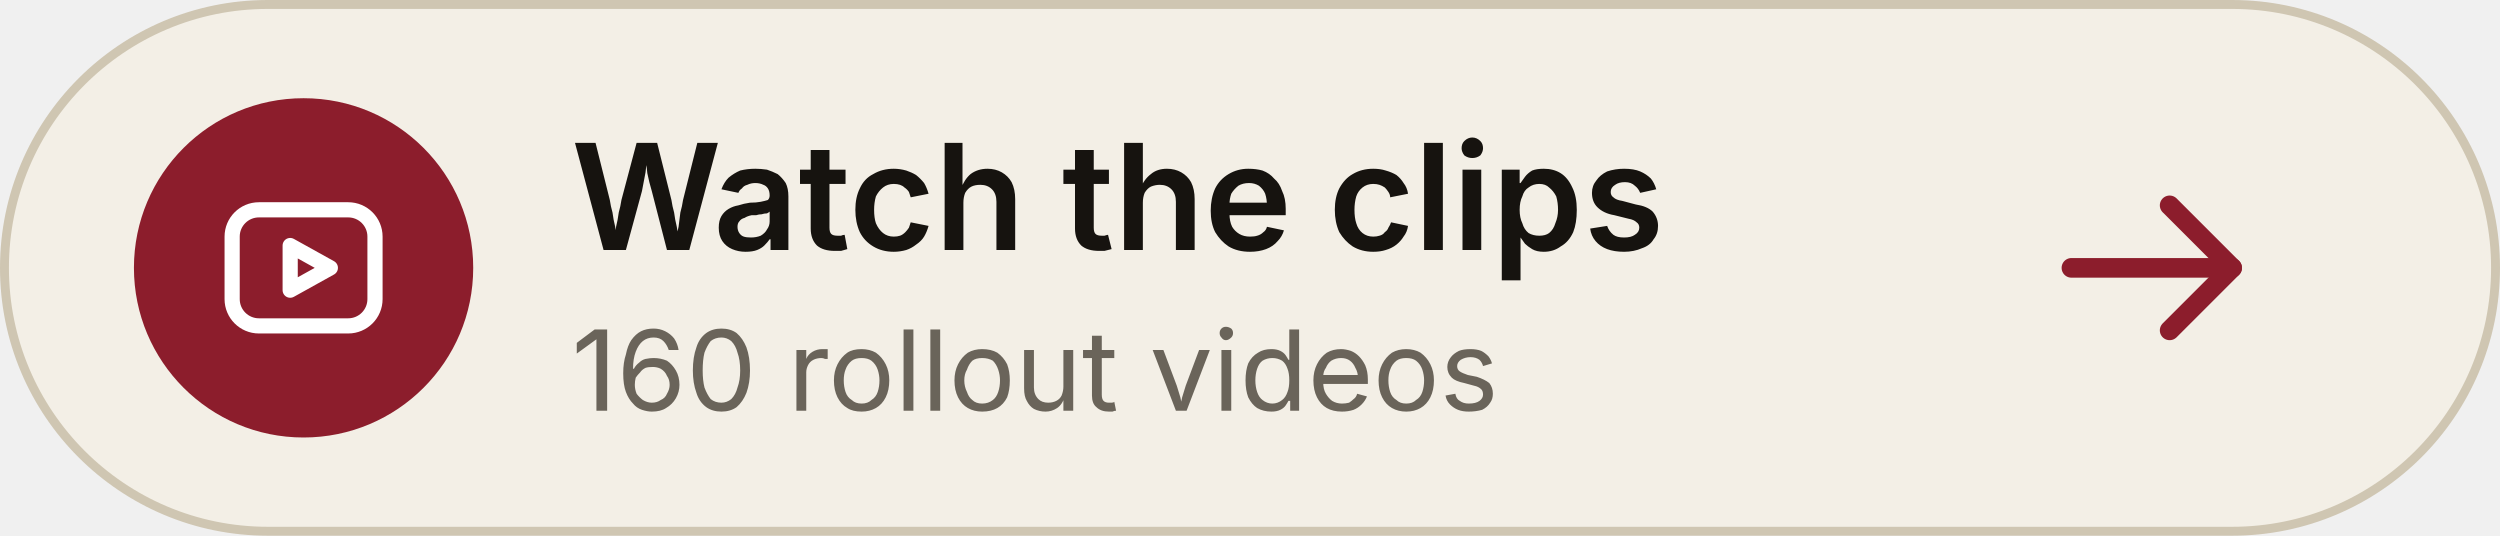
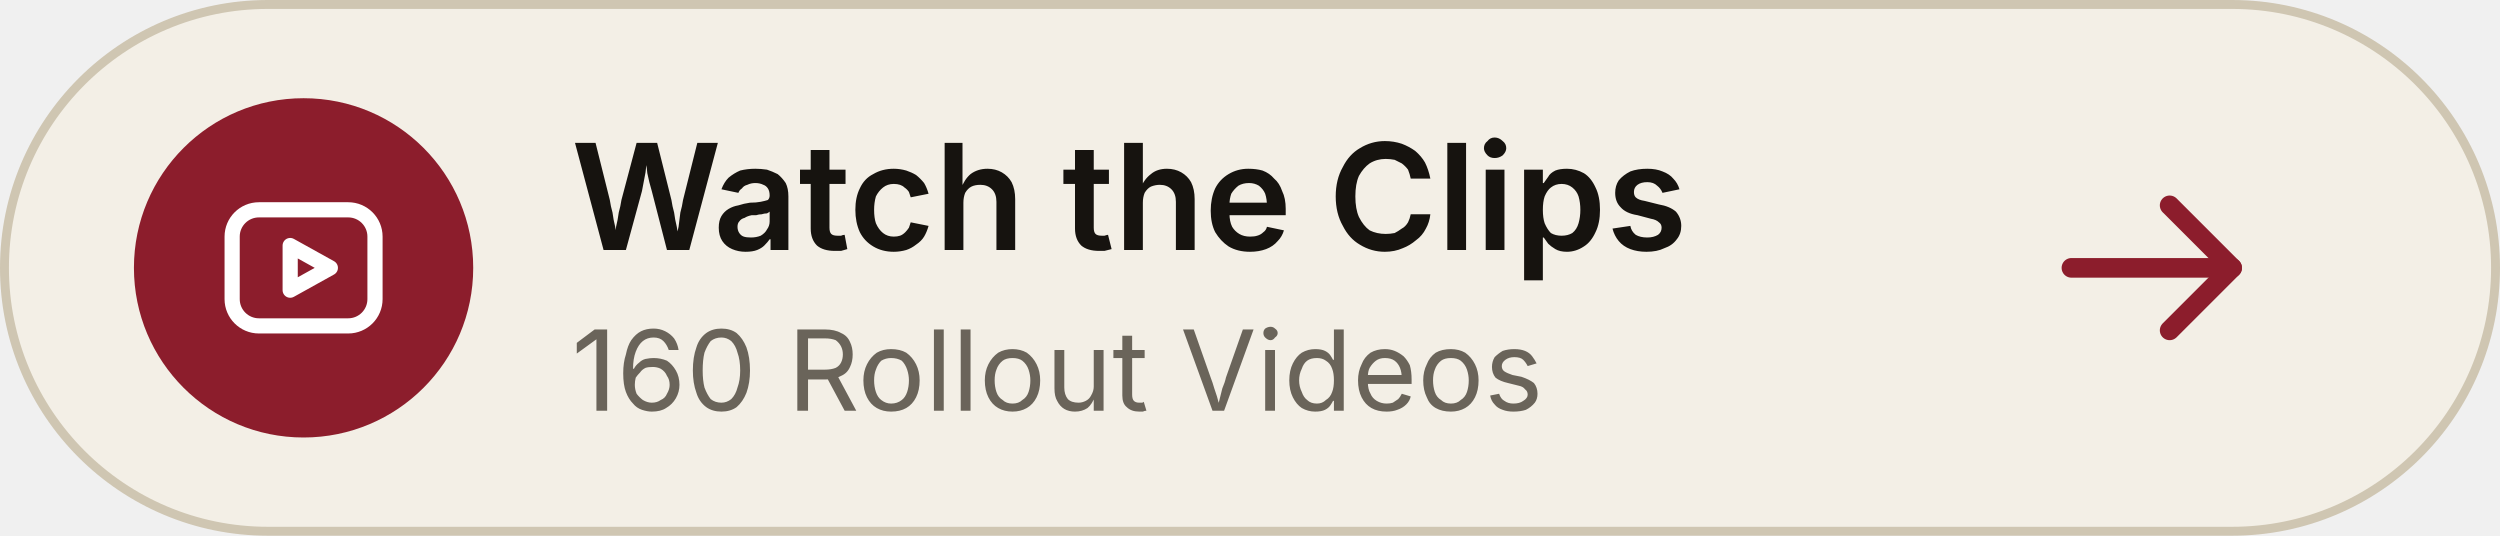
- <svg xmlns="http://www.w3.org/2000/svg" width="280" height="60" viewBox="0 0 280 60" role="img" aria-label="Watch the clips: 160 rollout videos">
+ <svg xmlns="http://www.w3.org/2000/svg" width="280" height="60" viewBox="0 0 280 60" role="img" aria-label="Watch the Clips: 160 Rollout Videos">
  <style>.nudge{animation:nudge 2.6s ease-in-out infinite}@keyframes nudge{0%,100%{transform:translateX(0)}50%{transform:translateX(4px)}}@media (prefers-reduced-motion:reduce){.nudge{animation:none}}</style>
  <rect x=".5" y=".5" width="279" height="59" rx="29.5" fill="#F3EFE6" stroke="#CFC6B2" />
  <circle cx="34" cy="30" r="19" fill="#8C1D2C" />
  <g transform="translate(22 18)" fill="none" stroke="#FFFFFF" stroke-width="1.7" stroke-linecap="round" stroke-linejoin="round">
    <rect x="4" y="5.5" width="16" height="13" rx="3" />
    <path d="M10.5 9.5L15 12L10.5 14.5Z" />
  </g>
-   <path d="M67.6 28 64.4 16H66.7L68.3 22.4Q68.4 23.1 68.6 23.8Q68.7 24.6 68.9 25.4Q69 26.2 69.1 26.9H68.8Q68.9 26.2 69 25.4Q69.2 24.6 69.3 23.8Q69.5 23.1 69.6 22.4L71.3 16H73.6L75.2 22.4Q75.3 23.1 75.5 23.8Q75.6 24.6 75.8 25.4Q75.9 26.2 76.1 26.9H75.7Q75.8 26.2 76 25.4Q76.1 24.6 76.2 23.8Q76.4 23.1 76.5 22.4L78.1 16H80.4L77.2 28H74.7L73 21.4Q72.7 20.4 72.5 19.4Q72.4 18.3 72.2 17H72.7Q72.4 18.2 72.3 19.3Q72.1 20.4 71.9 21.4L70.1 28Z M83.5 28.2Q82.7 28.2 82 27.9Q81.3 27.6 80.9 27Q80.5 26.4 80.5 25.5Q80.5 24.7 80.8 24.2Q81.1 23.7 81.6 23.4Q82.1 23.1 82.7 23Q83.3 22.8 84 22.7Q84.7 22.7 85.2 22.6Q85.7 22.5 86 22.4Q86.2 22.2 86.2 21.9V21.9Q86.2 21.4 86 21.1Q85.8 20.8 85.5 20.7Q85.1 20.5 84.6 20.5Q84.1 20.5 83.7 20.7Q83.3 20.8 83.1 21.1Q82.8 21.3 82.7 21.6L80.8 21.2Q81.1 20.4 81.6 19.9Q82.2 19.4 82.9 19.1Q83.7 18.9 84.6 18.9Q85.2 18.9 85.9 19Q86.5 19.2 87.1 19.5Q87.6 19.9 88 20.5Q88.3 21.1 88.3 22V28H86.3V26.8H86.2Q86 27.1 85.6 27.5Q85.3 27.8 84.8 28Q84.3 28.2 83.5 28.2ZM84.1 26.6Q84.7 26.6 85.2 26.4Q85.7 26.1 85.9 25.7Q86.2 25.3 86.2 24.8V23.7Q86.1 23.8 85.9 23.9Q85.6 23.9 85.3 24Q85 24 84.7 24.1Q84.4 24.1 84.2 24.1Q83.7 24.2 83.4 24.4Q83 24.5 82.8 24.8Q82.6 25 82.6 25.4Q82.6 25.8 82.8 26.1Q83 26.4 83.3 26.5Q83.6 26.6 84.1 26.6Z M94.7 19V20.6H89.6V19ZM90.8 16.8H92.9V25.5Q92.9 26 93.1 26.2Q93.3 26.4 93.8 26.4Q94 26.4 94.2 26.4Q94.4 26.3 94.6 26.3L94.9 27.9Q94.6 28 94.2 28.1Q93.9 28.1 93.5 28.1Q92.2 28.1 91.5 27.5Q90.8 26.8 90.8 25.6Z M100.1 28.2Q98.8 28.2 97.8 27.6Q96.8 27 96.3 26Q95.8 24.9 95.8 23.5Q95.8 22.1 96.3 21.1Q96.8 20 97.8 19.5Q98.8 18.9 100.1 18.9Q100.8 18.9 101.5 19.1Q102.1 19.3 102.6 19.6Q103.1 20 103.5 20.5Q103.8 21 104 21.7L102 22.1Q101.9 21.8 101.8 21.5Q101.6 21.2 101.3 21Q101.1 20.8 100.8 20.7Q100.5 20.6 100.1 20.6Q99.4 20.6 98.9 21Q98.4 21.4 98.1 22Q97.9 22.7 97.9 23.5Q97.9 24.4 98.1 25Q98.4 25.7 98.9 26.1Q99.4 26.5 100.1 26.5Q100.5 26.5 100.8 26.4Q101.1 26.3 101.4 26Q101.6 25.8 101.8 25.5Q101.9 25.2 102 24.9L104 25.3Q103.8 26 103.5 26.5Q103.2 27 102.6 27.4Q102.1 27.8 101.5 28Q100.8 28.2 100.1 28.2Z M107.9 22.7V28H105.8V16H107.8V21.2H107.6Q108 20.1 108.7 19.5Q109.5 18.9 110.6 18.9Q111.5 18.9 112.2 19.3Q112.9 19.7 113.3 20.4Q113.7 21.2 113.7 22.3V28H111.6V22.6Q111.6 21.7 111.1 21.2Q110.6 20.7 109.8 20.7Q109.2 20.7 108.8 20.9Q108.4 21.1 108.1 21.6Q107.9 22.1 107.9 22.7Z M124.2 19V20.6H119.1V19ZM120.4 16.8H122.5V25.5Q122.5 26 122.7 26.2Q122.9 26.4 123.4 26.4Q123.5 26.4 123.7 26.4Q124 26.3 124.1 26.3L124.5 27.9Q124.1 28 123.7 28.1Q123.4 28.1 123.1 28.1Q121.8 28.1 121.1 27.5Q120.4 26.8 120.4 25.6Z M128 22.7V28H125.9V16H128V21.2H127.7Q128.1 20.1 128.9 19.5Q129.6 18.9 130.7 18.9Q131.6 18.9 132.3 19.3Q133 19.7 133.4 20.4Q133.8 21.2 133.8 22.3V28H131.7V22.6Q131.7 21.7 131.2 21.2Q130.7 20.7 129.9 20.7Q129.4 20.7 128.9 20.9Q128.5 21.1 128.2 21.6Q128 22.1 128 22.7Z M140 28.2Q138.6 28.2 137.6 27.6Q136.7 27 136.1 26Q135.6 25 135.6 23.6Q135.6 22.2 136.1 21.1Q136.6 20.1 137.6 19.5Q138.6 18.9 139.8 18.9Q140.7 18.9 141.4 19.1Q142.2 19.4 142.7 20Q143.3 20.5 143.6 21.4Q144 22.2 144 23.4V24.1H136.6V22.7H142.9L141.9 23.1Q141.9 22.3 141.7 21.7Q141.5 21.2 141 20.8Q140.5 20.5 139.9 20.5Q139.2 20.5 138.7 20.8Q138.2 21.2 137.9 21.7Q137.7 22.3 137.7 22.9V23.9Q137.7 24.8 138 25.4Q138.3 25.9 138.8 26.2Q139.3 26.5 140 26.5Q140.5 26.5 140.8 26.4Q141.2 26.3 141.5 26Q141.8 25.8 141.9 25.4L143.8 25.8Q143.6 26.5 143.1 27Q142.6 27.6 141.8 27.9Q141 28.2 140 28.2Z M153.8 28.2Q152.5 28.2 151.5 27.6Q150.6 27 150 26Q149.5 24.9 149.5 23.5Q149.5 22.1 150 21.1Q150.6 20 151.5 19.5Q152.5 18.9 153.8 18.9Q154.6 18.9 155.2 19.1Q155.9 19.3 156.4 19.6Q156.9 20 157.2 20.5Q157.6 21 157.7 21.7L155.7 22.1Q155.7 21.8 155.5 21.5Q155.3 21.2 155.1 21Q154.8 20.8 154.5 20.7Q154.2 20.6 153.8 20.6Q153.1 20.6 152.6 21Q152.1 21.4 151.9 22Q151.7 22.7 151.7 23.5Q151.7 24.4 151.9 25Q152.1 25.7 152.6 26.1Q153.1 26.5 153.8 26.5Q154.2 26.5 154.5 26.4Q154.9 26.3 155.1 26Q155.4 25.8 155.5 25.5Q155.7 25.2 155.8 24.9L157.7 25.3Q157.6 26 157.2 26.5Q156.9 27 156.4 27.4Q155.9 27.8 155.2 28Q154.6 28.2 153.8 28.2Z M161.6 16V28H159.5V16Z M163.8 28V19H165.9V28ZM164.9 17.7Q164.4 17.7 164 17.4Q163.7 17 163.7 16.6Q163.7 16.1 164 15.8Q164.4 15.4 164.9 15.4Q165.4 15.4 165.8 15.8Q166.1 16.1 166.1 16.6Q166.1 17 165.8 17.4Q165.4 17.7 164.9 17.7Z M168.2 31.4V19H170.2V20.5H170.3Q170.5 20.2 170.8 19.8Q171.1 19.4 171.6 19.1Q172.1 18.9 172.9 18.9Q174 18.9 174.8 19.4Q175.6 19.9 176.1 21Q176.6 22 176.6 23.5Q176.6 25 176.2 26Q175.7 27.1 174.8 27.6Q174 28.2 172.9 28.2Q172.1 28.2 171.6 27.9Q171.1 27.6 170.8 27.3Q170.5 26.9 170.3 26.6H170.3V31.4ZM172.4 26.4Q173.1 26.4 173.5 26.1Q174 25.7 174.2 25Q174.5 24.3 174.5 23.5Q174.5 22.7 174.3 22Q174 21.4 173.5 21Q173.1 20.6 172.4 20.6Q171.7 20.6 171.2 21Q170.7 21.3 170.5 22Q170.2 22.6 170.2 23.5Q170.2 24.4 170.5 25Q170.7 25.7 171.2 26.1Q171.7 26.4 172.4 26.4Z M181.9 28.2Q180.8 28.2 180 27.9Q179.2 27.6 178.7 27Q178.2 26.4 178.1 25.6L180 25.3Q180.2 25.9 180.7 26.3Q181.1 26.6 181.9 26.6Q182.7 26.6 183.1 26.3Q183.6 26 183.6 25.5Q183.6 25.1 183.3 24.9Q183 24.6 182.4 24.5L180.8 24.1Q179.6 23.9 178.9 23.2Q178.3 22.6 178.3 21.6Q178.3 20.8 178.8 20.2Q179.2 19.6 180 19.2Q180.9 18.9 181.9 18.9Q183 18.9 183.7 19.2Q184.4 19.5 184.9 20Q185.3 20.5 185.5 21.2L183.7 21.6Q183.5 21.1 183.1 20.8Q182.7 20.4 182 20.4Q181.3 20.4 180.9 20.7Q180.4 21 180.4 21.5Q180.4 21.9 180.7 22.1Q181 22.4 181.7 22.5L183.2 22.9Q184.5 23.1 185.1 23.7Q185.7 24.4 185.7 25.3Q185.7 26.2 185.2 26.8Q184.8 27.5 183.9 27.8Q183 28.2 181.9 28.2Z" fill="#16130F" />
-   <path d="M68 36.9V46H66.8V38H66.8L64.6 39.6V38.4L66.6 36.9Z M73 46.1Q72.5 46.1 71.9 45.9Q71.3 45.7 70.9 45.2Q70.4 44.7 70.1 43.9Q69.8 43.1 69.8 41.8Q69.8 40.6 70.1 39.7Q70.3 38.7 70.7 38.1Q71.2 37.4 71.8 37.1Q72.4 36.8 73.2 36.8Q73.9 36.8 74.5 37.1Q75.1 37.4 75.5 37.9Q75.9 38.5 76 39.2H74.9Q74.7 38.6 74.3 38.2Q73.9 37.8 73.2 37.8Q72.5 37.8 72 38.2Q71.5 38.6 71.2 39.4Q70.9 40.2 70.9 41.3H71Q71.2 40.9 71.6 40.6Q71.9 40.3 72.3 40.2Q72.8 40.1 73.2 40.1Q74 40.1 74.7 40.4Q75.3 40.8 75.7 41.5Q76.1 42.2 76.1 43.1Q76.1 43.9 75.7 44.6Q75.3 45.3 74.6 45.7Q74 46.1 73 46.1ZM73 45.1Q73.6 45.1 74 44.8Q74.5 44.6 74.7 44.1Q75 43.6 75 43.1Q75 42.5 74.7 42.1Q74.5 41.6 74 41.3Q73.6 41.1 73.1 41.1Q72.6 41.1 72.3 41.2Q71.9 41.4 71.7 41.7Q71.4 42 71.2 42.3Q71.1 42.7 71.1 43.1Q71.1 43.6 71.3 44.1Q71.6 44.5 72 44.8Q72.5 45.1 73 45.1Z M80.8 46.1Q79.8 46.1 79.1 45.6Q78.3 45 78 44Q77.6 42.9 77.6 41.5Q77.6 40 78 38.9Q78.3 37.9 79.1 37.3Q79.8 36.8 80.8 36.8Q81.8 36.8 82.5 37.3Q83.2 37.9 83.6 38.9Q84 40 84 41.5Q84 42.9 83.6 44Q83.2 45 82.5 45.6Q81.8 46.1 80.8 46.1ZM80.8 45.1Q81.4 45.1 81.9 44.7Q82.4 44.2 82.6 43.4Q82.9 42.6 82.9 41.5Q82.9 40.3 82.6 39.5Q82.4 38.7 81.9 38.2Q81.4 37.8 80.8 37.8Q80.1 37.8 79.6 38.2Q79.2 38.7 78.9 39.5Q78.7 40.3 78.7 41.5Q78.7 42.6 78.9 43.4Q79.2 44.2 79.6 44.7Q80.1 45.1 80.8 45.1Z M89.2 46V39.2H90.3V40.2H90.3Q90.5 39.7 91 39.4Q91.5 39.1 92.1 39.1Q92.2 39.1 92.4 39.1Q92.6 39.1 92.7 39.1V40.2Q92.6 40.2 92.4 40.2Q92.2 40.1 92 40.1Q91.5 40.1 91.1 40.3Q90.7 40.5 90.5 40.9Q90.3 41.3 90.3 41.7V46Z M96.5 46.1Q95.5 46.1 94.9 45.7Q94.2 45.3 93.8 44.5Q93.4 43.7 93.4 42.6Q93.4 41.6 93.8 40.8Q94.2 40 94.9 39.5Q95.5 39.1 96.5 39.1Q97.4 39.1 98.1 39.5Q98.8 40 99.2 40.8Q99.6 41.6 99.6 42.6Q99.6 43.7 99.2 44.5Q98.8 45.3 98.1 45.7Q97.4 46.1 96.5 46.1ZM96.5 45.2Q97.2 45.2 97.6 44.8Q98.1 44.5 98.3 43.9Q98.5 43.3 98.5 42.6Q98.5 42 98.3 41.4Q98.1 40.8 97.6 40.4Q97.2 40.1 96.5 40.1Q95.8 40.1 95.4 40.4Q94.9 40.8 94.7 41.4Q94.5 41.9 94.5 42.6Q94.5 43.3 94.7 43.9Q94.9 44.5 95.4 44.8Q95.8 45.2 96.5 45.2Z M102.3 36.9V46H101.2V36.9Z M105.3 36.9V46H104.2V36.9Z M110 46.1Q109.1 46.1 108.4 45.7Q107.7 45.3 107.3 44.5Q106.9 43.7 106.9 42.6Q106.9 41.6 107.3 40.8Q107.7 40 108.4 39.5Q109.1 39.1 110 39.1Q111 39.1 111.7 39.5Q112.4 40 112.8 40.8Q113.1 41.6 113.1 42.6Q113.1 43.7 112.8 44.5Q112.4 45.3 111.7 45.7Q111 46.1 110 46.1ZM110 45.2Q110.7 45.2 111.2 44.8Q111.6 44.5 111.8 43.9Q112 43.3 112 42.6Q112 42 111.8 41.4Q111.6 40.8 111.2 40.4Q110.7 40.1 110 40.1Q109.3 40.1 108.9 40.4Q108.5 40.8 108.3 41.4Q108 41.9 108 42.6Q108 43.3 108.3 43.9Q108.5 44.5 108.9 44.8Q109.3 45.2 110 45.2Z M117.1 46.1Q116.4 46.1 115.8 45.8Q115.3 45.5 115 44.9Q114.7 44.4 114.7 43.5V39.2H115.8V43.4Q115.8 44.2 116.3 44.7Q116.7 45.1 117.4 45.1Q117.9 45.1 118.3 44.9Q118.7 44.7 118.9 44.3Q119.1 43.8 119.1 43.3V39.2H120.2V46H119.1V44.3H119.3Q119 45.3 118.4 45.7Q117.8 46.1 117.1 46.1Z M124.8 39.2V40.1H121.3V39.2ZM122.3 37.6H123.4V44.2Q123.4 44.7 123.6 44.9Q123.8 45.1 124.2 45.1Q124.3 45.1 124.5 45.1Q124.7 45.1 124.8 45L125 46Q124.8 46 124.6 46.1Q124.4 46.1 124.2 46.1Q123.3 46.1 122.8 45.6Q122.3 45.2 122.3 44.3Z M131.7 46 129.1 39.2H130.3L131.8 43.2Q132 43.9 132.2 44.5Q132.3 45.1 132.5 45.7H132.1Q132.3 45.1 132.4 44.5Q132.6 43.9 132.8 43.2L134.3 39.2H135.5L132.9 46Z M136.8 46V39.2H137.9V46ZM137.3 38.1Q137 38.1 136.8 37.8Q136.6 37.6 136.6 37.3Q136.6 37 136.8 36.8Q137 36.6 137.3 36.6Q137.6 36.6 137.9 36.8Q138.1 37 138.1 37.3Q138.1 37.6 137.9 37.8Q137.6 38.1 137.3 38.1Z M142.4 46.1Q141.5 46.1 140.8 45.7Q140.2 45.3 139.8 44.5Q139.5 43.7 139.5 42.6Q139.5 41.5 139.8 40.7Q140.2 39.9 140.9 39.5Q141.5 39.1 142.4 39.1Q143 39.1 143.4 39.3Q143.8 39.5 144 39.8Q144.2 40.1 144.3 40.3H144.4V36.9H145.5V46H144.5V44.9H144.3Q144.2 45.1 144 45.4Q143.8 45.7 143.4 45.9Q143 46.1 142.4 46.1ZM142.5 45.2Q143.1 45.2 143.6 44.8Q144 44.5 144.2 43.9Q144.4 43.4 144.4 42.6Q144.4 41.8 144.2 41.3Q144 40.7 143.6 40.4Q143.1 40.1 142.5 40.1Q141.9 40.1 141.4 40.4Q141 40.7 140.8 41.3Q140.6 41.9 140.6 42.6Q140.6 43.3 140.8 43.9Q141 44.5 141.4 44.8Q141.9 45.2 142.5 45.2Z M150.3 46.1Q149.3 46.1 148.6 45.7Q147.9 45.3 147.5 44.5Q147.1 43.7 147.1 42.6Q147.1 41.6 147.5 40.8Q147.9 40 148.6 39.5Q149.3 39.1 150.2 39.1Q150.7 39.1 151.3 39.3Q151.8 39.5 152.2 39.9Q152.6 40.3 152.9 40.9Q153.2 41.6 153.2 42.5V43H147.9V42H152.6L152.1 42.4Q152.1 41.7 151.8 41.2Q151.6 40.7 151.2 40.4Q150.8 40.1 150.2 40.1Q149.6 40.1 149.1 40.4Q148.7 40.7 148.5 41.2Q148.2 41.6 148.2 42.2V42.8Q148.2 43.6 148.5 44.1Q148.8 44.6 149.2 44.9Q149.7 45.2 150.3 45.2Q150.7 45.2 151.1 45.1Q151.4 44.9 151.6 44.7Q151.9 44.5 152 44.1L153.1 44.4Q152.9 44.9 152.5 45.3Q152.1 45.7 151.6 45.9Q151 46.1 150.3 46.1Z M157.5 46.1Q156.6 46.1 155.9 45.7Q155.2 45.3 154.8 44.5Q154.4 43.7 154.4 42.6Q154.4 41.6 154.8 40.8Q155.2 40 155.9 39.5Q156.6 39.1 157.5 39.1Q158.4 39.1 159.1 39.5Q159.8 40 160.2 40.8Q160.6 41.6 160.6 42.6Q160.6 43.7 160.2 44.5Q159.8 45.3 159.1 45.7Q158.4 46.1 157.5 46.1ZM157.5 45.2Q158.2 45.2 158.6 44.8Q159.1 44.5 159.3 43.9Q159.5 43.3 159.5 42.6Q159.5 42 159.3 41.4Q159.1 40.8 158.6 40.4Q158.2 40.1 157.5 40.1Q156.8 40.1 156.4 40.4Q155.9 40.8 155.7 41.4Q155.5 41.9 155.5 42.6Q155.5 43.3 155.7 43.9Q155.9 44.5 156.4 44.8Q156.8 45.2 157.5 45.2Z M164.5 46.1Q163.8 46.1 163.3 45.9Q162.8 45.7 162.4 45.3Q162 44.9 161.9 44.3L163 44.1Q163.1 44.7 163.5 44.9Q163.9 45.2 164.5 45.2Q165.3 45.2 165.7 44.9Q166.1 44.6 166.1 44.2Q166.1 43.8 165.9 43.6Q165.6 43.3 165.1 43.2L164 42.9Q163 42.7 162.6 42.3Q162.1 41.8 162.1 41.1Q162.1 40.5 162.5 40Q162.8 39.6 163.4 39.3Q163.9 39.1 164.7 39.1Q165.4 39.1 165.9 39.3Q166.3 39.5 166.7 39.9Q167 40.3 167.1 40.7L166.1 41Q166 40.6 165.7 40.3Q165.3 40 164.7 40Q164.1 40 163.6 40.3Q163.2 40.6 163.2 41Q163.2 41.4 163.5 41.6Q163.8 41.8 164.4 42L165.4 42.2Q166.3 42.5 166.8 42.9Q167.2 43.4 167.2 44.1Q167.2 44.7 166.9 45.1Q166.6 45.6 166 45.9Q165.3 46.1 164.5 46.1Z" fill="#6A645A" />
+   <path d="M67.6 28 64.4 16H66.7L68.3 22.4Q68.4 23.1 68.6 23.8Q68.7 24.6 68.9 25.4Q69 26.2 69.1 26.9H68.8Q68.9 26.2 69 25.4Q69.2 24.6 69.3 23.8Q69.5 23.1 69.6 22.4L71.3 16H73.6L75.2 22.4Q75.3 23.1 75.5 23.8Q75.6 24.6 75.8 25.4Q75.9 26.2 76.1 26.9H75.7Q75.8 26.2 76 25.4Q76.1 24.6 76.2 23.8Q76.4 23.1 76.5 22.4L78.1 16H80.4L77.2 28H74.7L73 21.4Q72.7 20.4 72.5 19.4Q72.4 18.3 72.2 17H72.7Q72.4 18.2 72.3 19.3Q72.1 20.4 71.9 21.4L70.1 28Z M83.5 28.2Q82.7 28.2 82 27.9Q81.3 27.6 80.9 27Q80.5 26.4 80.5 25.5Q80.5 24.7 80.8 24.2Q81.1 23.7 81.6 23.4Q82.1 23.1 82.7 23Q83.3 22.8 84 22.7Q84.7 22.7 85.2 22.6Q85.7 22.5 86 22.4Q86.2 22.2 86.2 21.9V21.9Q86.2 21.4 86 21.1Q85.8 20.8 85.5 20.7Q85.1 20.5 84.6 20.5Q84.1 20.5 83.7 20.7Q83.3 20.8 83.1 21.1Q82.8 21.3 82.7 21.6L80.8 21.2Q81.1 20.4 81.6 19.9Q82.2 19.4 82.9 19.1Q83.7 18.9 84.6 18.9Q85.2 18.9 85.9 19Q86.5 19.2 87.1 19.5Q87.6 19.9 88 20.5Q88.3 21.1 88.3 22V28H86.3V26.8H86.2Q86 27.1 85.6 27.5Q85.3 27.8 84.8 28Q84.3 28.2 83.5 28.2ZM84.1 26.6Q84.7 26.6 85.2 26.4Q85.7 26.1 85.9 25.7Q86.2 25.3 86.2 24.8V23.7Q86.1 23.8 85.9 23.9Q85.6 23.9 85.3 24Q85 24 84.7 24.1Q84.4 24.1 84.2 24.1Q83.7 24.2 83.4 24.4Q83 24.5 82.8 24.8Q82.6 25 82.6 25.4Q82.6 25.8 82.8 26.1Q83 26.4 83.3 26.5Q83.6 26.6 84.1 26.6Z M94.7 19V20.6H89.6V19ZM90.8 16.8H92.9V25.5Q92.9 26 93.1 26.2Q93.3 26.4 93.8 26.4Q94 26.4 94.2 26.4Q94.4 26.3 94.6 26.3L94.9 27.9Q94.6 28 94.2 28.1Q93.9 28.1 93.5 28.1Q92.2 28.1 91.5 27.5Q90.8 26.8 90.8 25.6Z M100.1 28.2Q98.8 28.2 97.8 27.6Q96.8 27 96.3 26Q95.8 24.9 95.8 23.5Q95.8 22.1 96.3 21.1Q96.8 20 97.8 19.5Q98.8 18.9 100.1 18.9Q100.8 18.9 101.5 19.1Q102.1 19.3 102.6 19.6Q103.1 20 103.5 20.5Q103.8 21 104 21.7L102 22.1Q101.9 21.8 101.8 21.5Q101.6 21.2 101.3 21Q101.1 20.8 100.8 20.7Q100.5 20.6 100.1 20.6Q99.4 20.6 98.9 21Q98.4 21.4 98.1 22Q97.9 22.7 97.9 23.5Q97.9 24.4 98.1 25Q98.4 25.7 98.9 26.1Q99.4 26.5 100.1 26.5Q100.5 26.5 100.8 26.4Q101.1 26.3 101.4 26Q101.6 25.8 101.8 25.5Q101.9 25.2 102 24.9L104 25.3Q103.8 26 103.5 26.5Q103.2 27 102.6 27.4Q102.1 27.8 101.5 28Q100.8 28.2 100.1 28.2Z M107.9 22.7V28H105.8V16H107.8V21.2H107.6Q108 20.1 108.7 19.5Q109.5 18.9 110.6 18.9Q111.5 18.9 112.2 19.3Q112.9 19.7 113.3 20.4Q113.7 21.2 113.7 22.3V28H111.6V22.6Q111.6 21.7 111.1 21.2Q110.6 20.7 109.8 20.7Q109.2 20.7 108.8 20.9Q108.4 21.1 108.1 21.6Q107.9 22.1 107.9 22.7Z M124.2 19V20.6H119.1V19ZM120.4 16.8H122.5V25.5Q122.5 26 122.7 26.2Q122.9 26.4 123.4 26.4Q123.5 26.4 123.7 26.4Q124 26.3 124.1 26.3L124.5 27.9Q124.1 28 123.7 28.1Q123.4 28.1 123.1 28.1Q121.8 28.1 121.1 27.5Q120.4 26.8 120.4 25.6Z M128 22.7V28H125.9V16H128V21.2H127.7Q128.1 20.1 128.9 19.5Q129.6 18.9 130.7 18.9Q131.6 18.9 132.3 19.3Q133 19.7 133.4 20.4Q133.8 21.2 133.8 22.3V28H131.7V22.6Q131.7 21.7 131.2 21.2Q130.7 20.7 129.9 20.7Q129.4 20.7 128.9 20.9Q128.5 21.1 128.2 21.6Q128 22.1 128 22.7Z M140 28.2Q138.6 28.2 137.6 27.6Q136.7 27 136.1 26Q135.6 25 135.6 23.6Q135.6 22.2 136.1 21.1Q136.6 20.1 137.6 19.5Q138.6 18.9 139.8 18.9Q140.7 18.9 141.4 19.1Q142.2 19.4 142.7 20Q143.3 20.5 143.6 21.4Q144 22.2 144 23.4V24.1H136.6V22.7H142.9L141.9 23.1Q141.9 22.3 141.7 21.7Q141.5 21.2 141 20.8Q140.5 20.5 139.9 20.5Q139.2 20.5 138.7 20.8Q138.2 21.2 137.9 21.7Q137.7 22.3 137.7 22.9V23.9Q137.7 24.8 138 25.4Q138.3 25.9 138.8 26.2Q139.3 26.5 140 26.5Q140.5 26.5 140.8 26.4Q141.2 26.3 141.5 26Q141.8 25.8 141.9 25.4L143.8 25.8Q143.6 26.5 143.1 27Q142.6 27.6 141.8 27.9Q141 28.2 140 28.2Z M155.1 28.2Q153.6 28.2 152.3 27.4Q151.1 26.7 150.4 25.3Q149.6 23.9 149.6 22Q149.6 20.1 150.4 18.7Q151.1 17.3 152.3 16.6Q153.6 15.8 155.1 15.8Q156.1 15.8 157 16.1Q157.8 16.4 158.5 16.9Q159.2 17.5 159.6 18.2Q160 19 160.2 20H158Q157.9 19.5 157.7 19Q157.4 18.6 157 18.3Q156.6 18.1 156.2 17.9Q155.7 17.8 155.2 17.8Q154.2 17.8 153.4 18.3Q152.7 18.8 152.2 19.7Q151.8 20.6 151.8 22Q151.8 23.4 152.2 24.3Q152.7 25.3 153.4 25.8Q154.2 26.2 155.2 26.2Q155.7 26.2 156.2 26.1Q156.6 25.9 157 25.6Q157.4 25.4 157.7 24.9Q157.9 24.5 158 24H160.2Q160.1 24.9 159.7 25.6Q159.3 26.4 158.6 26.9Q157.9 27.5 157.1 27.8Q156.2 28.2 155.1 28.2Z M164.2 16V28H162.1V16Z M166.4 28V19H168.5V28ZM167.4 17.7Q166.9 17.7 166.6 17.4Q166.2 17 166.2 16.6Q166.2 16.1 166.6 15.8Q166.9 15.4 167.4 15.4Q167.9 15.4 168.3 15.8Q168.7 16.1 168.7 16.6Q168.7 17 168.3 17.4Q167.9 17.7 167.4 17.7Z M170.7 31.4V19H172.8V20.5H172.9Q173.1 20.2 173.4 19.8Q173.6 19.4 174.2 19.1Q174.7 18.9 175.5 18.9Q176.5 18.9 177.4 19.4Q178.2 19.9 178.7 21Q179.2 22 179.2 23.5Q179.2 25 178.7 26Q178.2 27.1 177.4 27.6Q176.5 28.2 175.5 28.2Q174.7 28.2 174.2 27.9Q173.7 27.6 173.4 27.3Q173.1 26.9 172.9 26.6H172.8V31.4ZM174.9 26.4Q175.6 26.4 176.1 26.1Q176.6 25.7 176.8 25Q177 24.3 177 23.5Q177 22.7 176.8 22Q176.6 21.4 176.1 21Q175.6 20.6 174.9 20.6Q174.2 20.6 173.7 21Q173.3 21.3 173 22Q172.8 22.6 172.8 23.5Q172.8 24.4 173 25Q173.3 25.7 173.7 26.1Q174.2 26.4 174.9 26.4Z M184.4 28.2Q183.4 28.2 182.6 27.9Q181.8 27.6 181.3 27Q180.8 26.4 180.6 25.6L182.6 25.3Q182.7 25.9 183.2 26.3Q183.7 26.6 184.5 26.6Q185.2 26.6 185.7 26.3Q186.1 26 186.1 25.5Q186.1 25.1 185.8 24.9Q185.5 24.6 184.9 24.5L183.4 24.1Q182.1 23.9 181.5 23.2Q180.9 22.6 180.9 21.6Q180.9 20.8 181.3 20.2Q181.8 19.6 182.6 19.2Q183.4 18.9 184.5 18.9Q185.5 18.9 186.2 19.2Q187 19.5 187.4 20Q187.9 20.5 188.1 21.2L186.2 21.6Q186 21.1 185.6 20.8Q185.2 20.4 184.5 20.4Q183.8 20.4 183.4 20.7Q183 21 183 21.5Q183 21.9 183.2 22.1Q183.5 22.4 184.2 22.5L185.8 22.9Q187 23.1 187.7 23.7Q188.3 24.4 188.3 25.3Q188.3 26.2 187.8 26.8Q187.3 27.5 186.4 27.8Q185.6 28.2 184.4 28.2Z" fill="#16130F" />
+   <path d="M68 36.9V46H66.8V38H66.8L64.6 39.6V38.4L66.6 36.9Z M73 46.1Q72.5 46.1 71.9 45.9Q71.3 45.7 70.9 45.2Q70.4 44.7 70.1 43.9Q69.8 43.1 69.8 41.8Q69.8 40.6 70.1 39.7Q70.3 38.7 70.7 38.1Q71.2 37.4 71.8 37.1Q72.4 36.8 73.2 36.8Q73.9 36.8 74.5 37.1Q75.1 37.4 75.5 37.9Q75.9 38.5 76 39.2H74.9Q74.7 38.6 74.3 38.2Q73.9 37.8 73.2 37.8Q72.5 37.8 72 38.2Q71.5 38.6 71.2 39.4Q70.9 40.2 70.9 41.3H71Q71.2 40.9 71.6 40.6Q71.9 40.3 72.3 40.2Q72.8 40.1 73.2 40.1Q74 40.1 74.7 40.4Q75.3 40.8 75.7 41.5Q76.1 42.2 76.1 43.1Q76.1 43.9 75.7 44.6Q75.3 45.3 74.6 45.7Q74 46.1 73 46.1ZM73 45.1Q73.6 45.1 74 44.8Q74.5 44.6 74.7 44.1Q75 43.6 75 43.1Q75 42.5 74.7 42.1Q74.5 41.6 74 41.3Q73.6 41.1 73.1 41.1Q72.6 41.1 72.3 41.2Q71.9 41.4 71.7 41.7Q71.4 42 71.2 42.3Q71.1 42.7 71.1 43.1Q71.1 43.6 71.3 44.1Q71.6 44.5 72 44.8Q72.5 45.1 73 45.1Z M80.8 46.1Q79.8 46.1 79.1 45.6Q78.3 45 78 44Q77.6 42.9 77.6 41.5Q77.6 40 78 38.9Q78.3 37.9 79.1 37.3Q79.8 36.8 80.8 36.8Q81.8 36.8 82.5 37.3Q83.2 37.9 83.6 38.9Q84 40 84 41.5Q84 42.9 83.6 44Q83.2 45 82.5 45.6Q81.8 46.1 80.8 46.1ZM80.8 45.1Q81.4 45.1 81.9 44.7Q82.4 44.2 82.6 43.4Q82.9 42.6 82.9 41.5Q82.9 40.3 82.6 39.5Q82.4 38.7 81.9 38.2Q81.4 37.8 80.8 37.8Q80.1 37.8 79.6 38.2Q79.2 38.7 78.9 39.5Q78.7 40.3 78.7 41.5Q78.7 42.6 78.9 43.4Q79.2 44.2 79.6 44.7Q80.1 45.1 80.8 45.1Z M89.3 46V36.9H92.4Q93.5 36.9 94.2 37.3Q94.9 37.6 95.2 38.3Q95.5 38.9 95.5 39.7Q95.5 40.5 95.2 41.1Q94.9 41.8 94.2 42.1Q93.5 42.5 92.5 42.5H90V41.4H92.4Q93.1 41.4 93.6 41.2Q94 41 94.2 40.6Q94.4 40.2 94.4 39.7Q94.4 39.2 94.2 38.8Q94 38.4 93.6 38.1Q93.1 37.9 92.4 37.9H90.5V46ZM94.6 46 92.4 41.9H93.7L95.9 46Z M99.8 46.1Q98.9 46.1 98.2 45.7Q97.5 45.3 97.1 44.5Q96.7 43.7 96.7 42.6Q96.7 41.6 97.1 40.8Q97.5 40 98.2 39.5Q98.9 39.1 99.8 39.1Q100.8 39.1 101.5 39.5Q102.2 40 102.6 40.8Q103 41.6 103 42.6Q103 43.7 102.6 44.5Q102.2 45.3 101.5 45.7Q100.8 46.1 99.8 46.1ZM99.8 45.2Q100.5 45.2 101 44.8Q101.4 44.5 101.6 43.9Q101.8 43.3 101.8 42.6Q101.8 42 101.6 41.4Q101.4 40.8 101 40.4Q100.5 40.1 99.8 40.1Q99.2 40.1 98.7 40.4Q98.3 40.8 98.1 41.4Q97.9 41.9 97.9 42.6Q97.9 43.3 98.1 43.9Q98.3 44.5 98.7 44.8Q99.2 45.2 99.8 45.2Z M105.7 36.9V46H104.6V36.9Z M108.7 36.9V46H107.6V36.9Z M113.4 46.1Q112.5 46.1 111.8 45.7Q111.1 45.3 110.7 44.5Q110.3 43.7 110.3 42.6Q110.3 41.6 110.7 40.8Q111.1 40 111.8 39.5Q112.5 39.1 113.4 39.1Q114.3 39.1 115 39.5Q115.7 40 116.1 40.8Q116.5 41.6 116.5 42.6Q116.5 43.7 116.1 44.5Q115.7 45.3 115 45.7Q114.3 46.1 113.4 46.1ZM113.4 45.2Q114.1 45.2 114.5 44.8Q115 44.5 115.2 43.9Q115.4 43.3 115.4 42.6Q115.4 42 115.2 41.4Q115 40.8 114.5 40.4Q114.1 40.1 113.4 40.1Q112.7 40.1 112.3 40.4Q111.8 40.8 111.6 41.4Q111.4 41.9 111.4 42.6Q111.4 43.3 111.6 43.9Q111.8 44.5 112.3 44.8Q112.7 45.2 113.4 45.2Z M120.4 46.1Q119.7 46.1 119.2 45.8Q118.7 45.5 118.4 44.9Q118.1 44.4 118.1 43.5V39.2H119.2V43.4Q119.2 44.2 119.6 44.7Q120 45.1 120.8 45.1Q121.2 45.1 121.6 44.9Q122 44.7 122.2 44.3Q122.5 43.8 122.5 43.3V39.2H123.6V46H122.5V44.3H122.7Q122.3 45.3 121.8 45.7Q121.2 46.1 120.4 46.1Z M128.2 39.2V40.1H124.7V39.2ZM125.7 37.6H126.8V44.2Q126.8 44.7 127 44.9Q127.2 45.1 127.6 45.1Q127.7 45.1 127.9 45.1Q128 45.1 128.1 45L128.4 46Q128.2 46 128 46.1Q127.8 46.1 127.6 46.1Q126.7 46.1 126.2 45.6Q125.7 45.2 125.7 44.3Z M135.8 46 132.5 36.9H133.7L135.6 42.3Q135.8 42.8 136 43.5Q136.3 44.3 136.6 45.5H136.4Q136.7 44.3 136.9 43.5Q137.2 42.8 137.3 42.3L139.2 36.9H140.4L137.1 46Z M141.7 46V39.2H142.8V46ZM142.3 38.1Q142 38.1 141.7 37.8Q141.5 37.6 141.5 37.3Q141.5 37 141.7 36.8Q142 36.6 142.3 36.6Q142.6 36.6 142.8 36.8Q143.1 37 143.1 37.3Q143.1 37.6 142.8 37.8Q142.6 38.1 142.3 38.1Z M147.3 46.1Q146.5 46.1 145.8 45.7Q145.2 45.3 144.8 44.5Q144.4 43.7 144.4 42.6Q144.4 41.5 144.8 40.7Q145.2 39.9 145.8 39.5Q146.5 39.1 147.3 39.1Q148 39.1 148.4 39.3Q148.8 39.5 149 39.8Q149.2 40.1 149.3 40.3H149.4V36.9H150.5V46H149.4V44.9H149.3Q149.2 45.1 149 45.4Q148.8 45.7 148.4 45.9Q148 46.1 147.3 46.1ZM147.5 45.2Q148.1 45.2 148.5 44.8Q149 44.5 149.2 43.9Q149.4 43.4 149.4 42.6Q149.4 41.8 149.2 41.3Q149 40.7 148.5 40.4Q148.1 40.1 147.5 40.1Q146.8 40.1 146.4 40.4Q146 40.7 145.8 41.3Q145.5 41.9 145.5 42.6Q145.5 43.3 145.8 43.9Q146 44.5 146.4 44.8Q146.8 45.2 147.5 45.2Z M155.3 46.1Q154.3 46.1 153.6 45.7Q152.9 45.3 152.5 44.5Q152.1 43.7 152.1 42.6Q152.1 41.6 152.5 40.8Q152.8 40 153.5 39.5Q154.2 39.1 155.1 39.1Q155.7 39.1 156.2 39.3Q156.7 39.5 157.2 39.9Q157.6 40.3 157.9 40.9Q158.1 41.6 158.1 42.5V43H152.8V42H157.5L157 42.4Q157 41.7 156.8 41.2Q156.6 40.7 156.2 40.4Q155.8 40.1 155.1 40.1Q154.5 40.1 154.1 40.4Q153.7 40.7 153.4 41.2Q153.2 41.6 153.2 42.2V42.8Q153.2 43.6 153.5 44.1Q153.7 44.6 154.2 44.9Q154.7 45.2 155.3 45.2Q155.7 45.2 156 45.1Q156.3 44.9 156.6 44.7Q156.8 44.5 157 44.1L158 44.4Q157.9 44.9 157.5 45.3Q157.1 45.7 156.5 45.9Q156 46.1 155.3 46.1Z M162.5 46.1Q161.5 46.1 160.8 45.7Q160.1 45.3 159.8 44.5Q159.4 43.7 159.4 42.6Q159.4 41.6 159.8 40.8Q160.1 40 160.8 39.5Q161.5 39.1 162.5 39.1Q163.4 39.1 164.1 39.5Q164.8 40 165.2 40.8Q165.6 41.6 165.6 42.6Q165.6 43.7 165.2 44.5Q164.8 45.3 164.1 45.7Q163.4 46.1 162.5 46.1ZM162.5 45.2Q163.2 45.2 163.6 44.8Q164.1 44.5 164.3 43.9Q164.5 43.3 164.5 42.6Q164.5 42 164.3 41.4Q164.1 40.8 163.6 40.4Q163.2 40.1 162.5 40.1Q161.8 40.1 161.4 40.4Q160.9 40.8 160.7 41.4Q160.5 41.9 160.5 42.6Q160.5 43.3 160.7 43.9Q160.9 44.5 161.4 44.8Q161.8 45.2 162.5 45.2Z M169.5 46.1Q168.8 46.1 168.3 45.9Q167.7 45.7 167.4 45.3Q167 44.9 166.9 44.3L167.9 44.1Q168.1 44.7 168.5 44.9Q168.9 45.2 169.5 45.2Q170.2 45.2 170.6 44.9Q171.1 44.6 171.1 44.2Q171.1 43.8 170.8 43.6Q170.6 43.3 170.1 43.2L168.9 42.9Q168 42.7 167.5 42.3Q167.1 41.8 167.1 41.1Q167.1 40.5 167.4 40Q167.8 39.6 168.3 39.3Q168.9 39.1 169.6 39.1Q170.3 39.1 170.8 39.3Q171.3 39.5 171.6 39.9Q171.9 40.3 172.1 40.7L171.1 41Q170.9 40.6 170.6 40.3Q170.3 40 169.6 40Q169 40 168.6 40.3Q168.2 40.6 168.2 41Q168.2 41.4 168.5 41.6Q168.8 41.8 169.4 42L170.4 42.2Q171.3 42.5 171.8 42.9Q172.2 43.4 172.2 44.1Q172.2 44.7 171.9 45.1Q171.5 45.6 170.9 45.9Q170.3 46.1 169.5 46.1Z" fill="#6A645A" />
  <g fill="none" stroke="#8C1D2C" stroke-width="2.2" stroke-linecap="round" stroke-linejoin="round">
    <path d="M232 30H250" />
    <path d="M243 23L250 30L243 37" />
  </g>
</svg>
